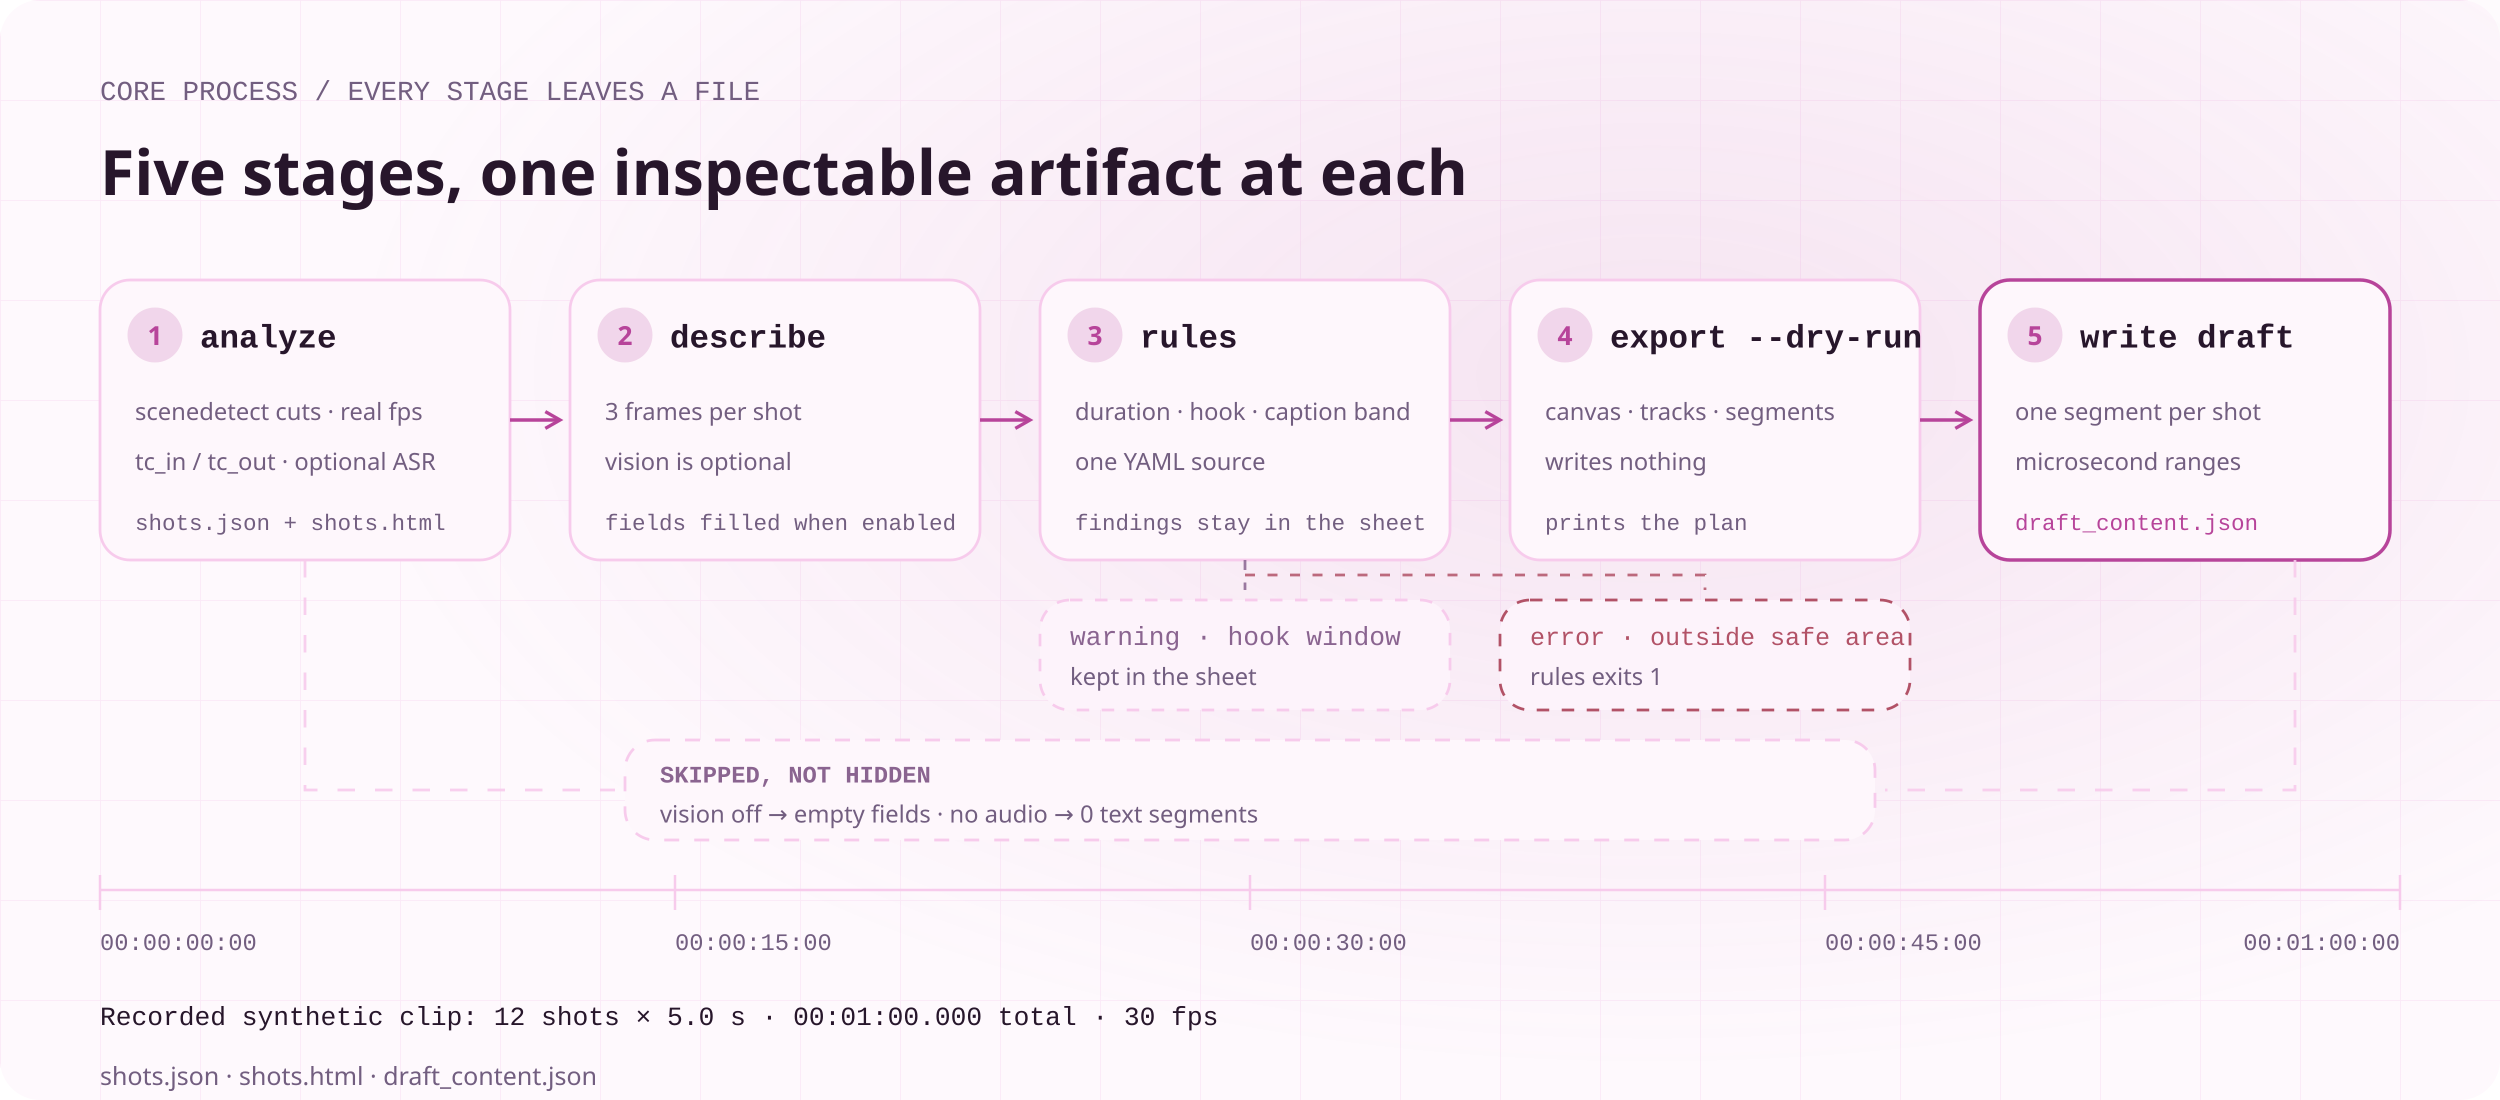
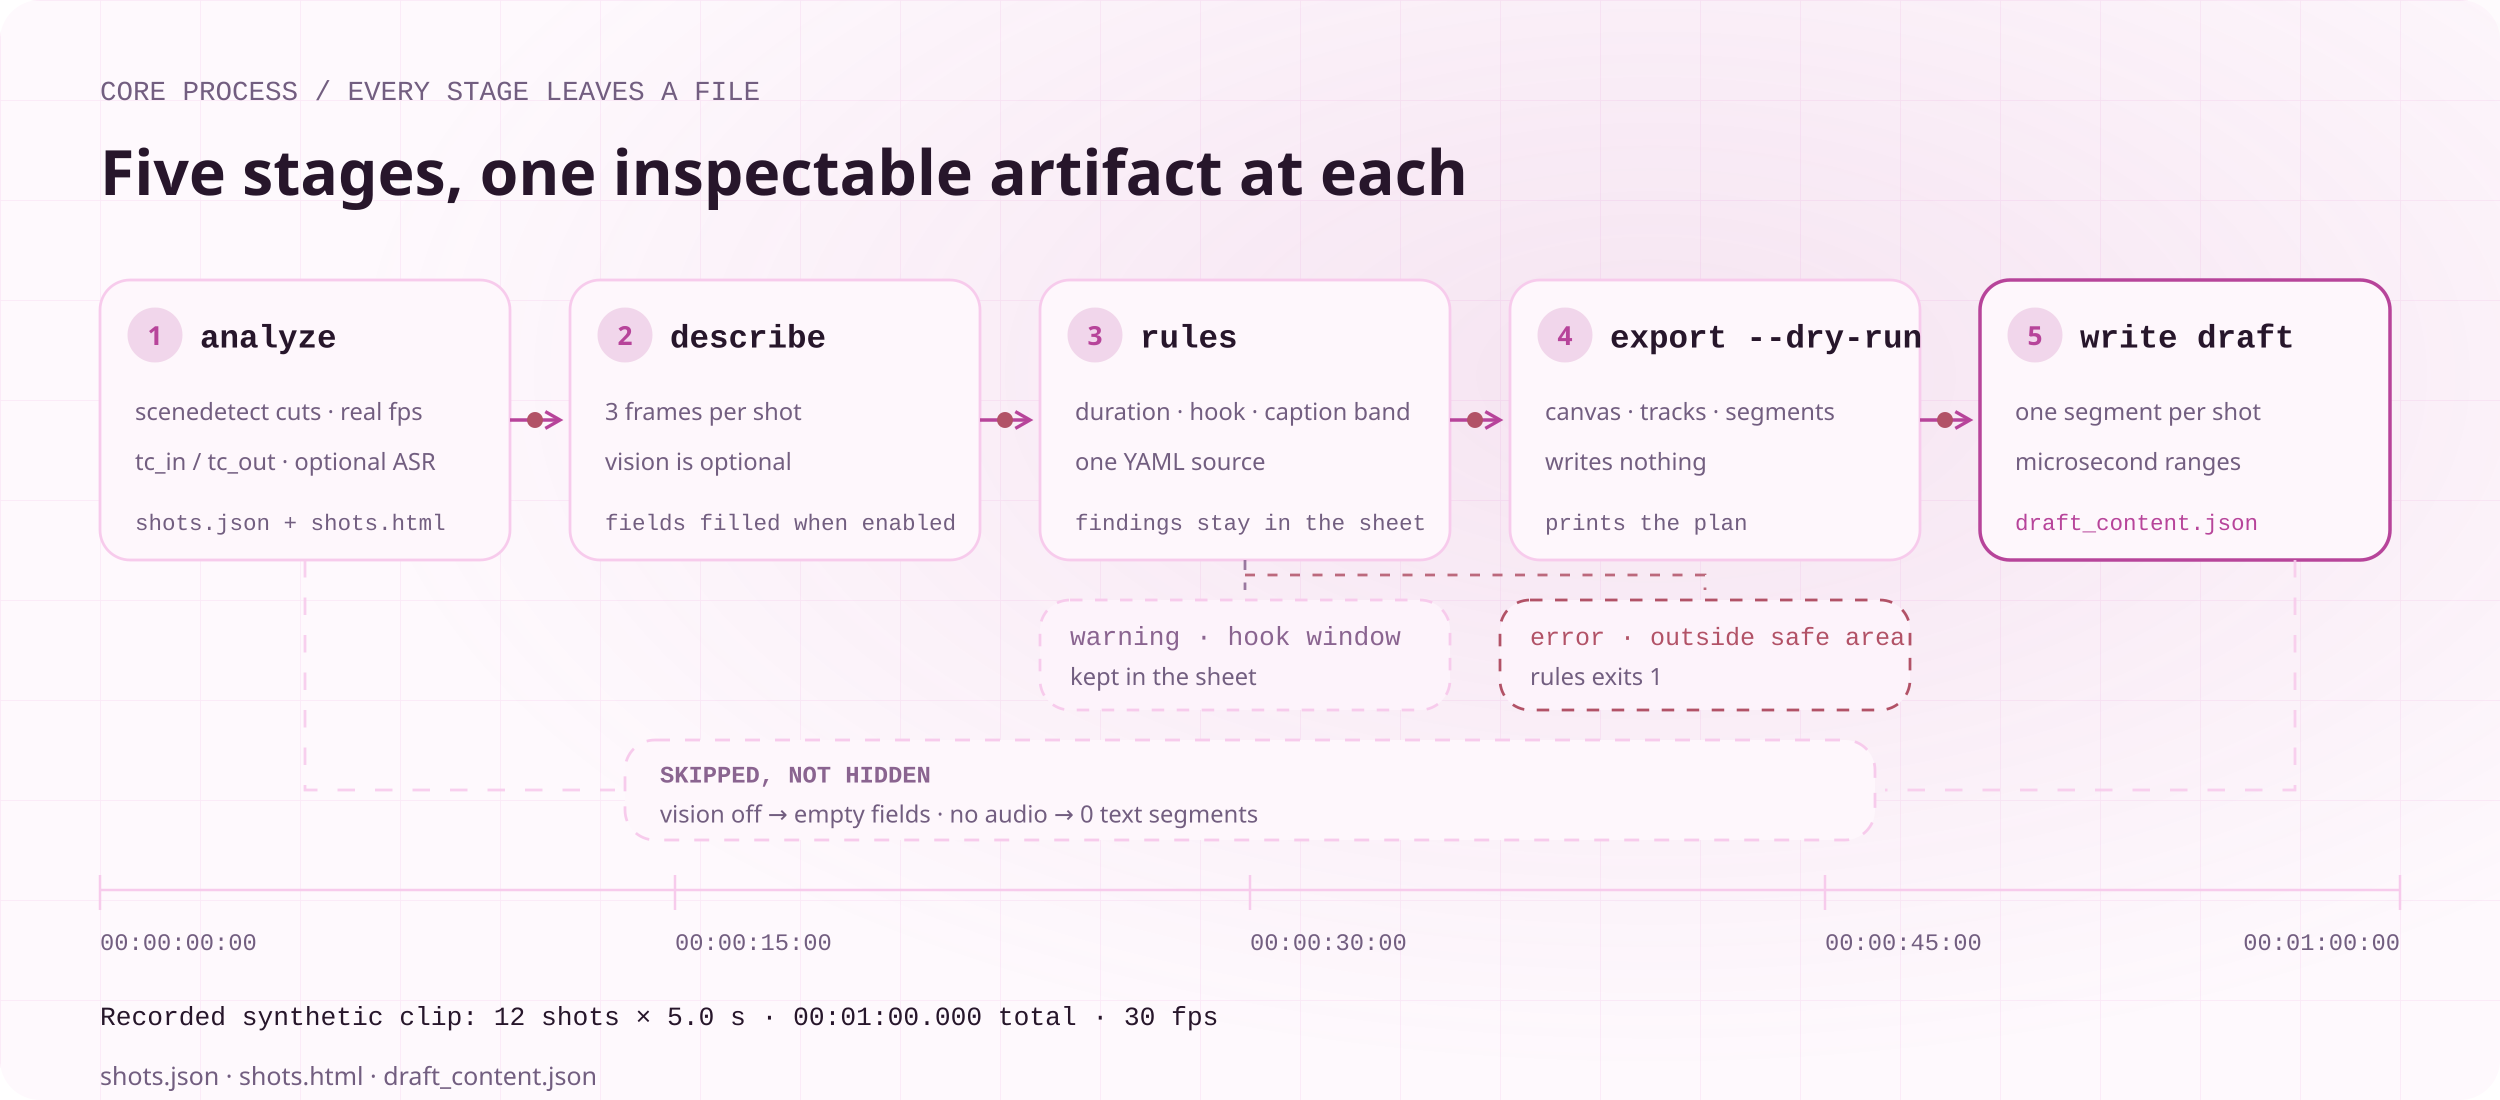
<svg xmlns="http://www.w3.org/2000/svg" viewBox="0 0 1000 440" width="1000" height="440" font-family="'Space Grotesk', 'PingFang SC', 'Hiragino Sans GB', 'Microsoft YaHei', system-ui, sans-serif" data-palette="e656c2-e76a85-edacf6-112c17ac6da9" role="img" aria-labelledby="process-light-t process-light-d">
  <defs>
    <linearGradient id="process-light-neon" x1="0" y1="0" x2="1" y2="1">
      <stop stop-color="#b7449a" />
      <stop offset=".55" stop-color="#b25267" />
      <stop offset="1" stop-color="#8a6490" />
    </linearGradient>
    <radialGradient id="process-light-halo">
      <stop stop-color="#b7449a" stop-opacity="0.12" />
      <stop offset="1" stop-color="#b7449a" stop-opacity="0" />
    </radialGradient>
    <pattern id="process-light-grid" width="40" height="40" patternUnits="userSpaceOnUse">
      <path d="M40 0H0V40" fill="none" stroke="#f7cbec" stroke-opacity=".45" stroke-width=".7" />
    </pattern>
    <filter id="process-light-glow" x="-70%" y="-70%" width="240%" height="240%">
      <feGaussianBlur stdDeviation="2.5" result="b" />
      <feMerge>
        <feMergeNode in="b" />
        <feMergeNode in="SourceGraphic" />
      </feMerge>
    </filter>
    <marker id="process-light-arrow" viewBox="0 0 10 10" refX="8" refY="5" markerWidth="6" markerHeight="6" orient="auto-start-reverse">
      <path d="m1 1 7 4-7 4" fill="none" stroke="#b7449a" stroke-width="1.6" />
    </marker>
  </defs>
  <style>
.flow{stroke-dasharray:7 12;animation:flow 5.5s linear infinite}
.pulse{animation:pulse 5s ease-in-out infinite}
.trace{animation:trace 6.5s linear infinite}
@keyframes flow{to{stroke-dashoffset:-152}}
@keyframes pulse{0%,100%{opacity:.3}50%{opacity:1}}
@keyframes trace{0%{opacity:0}14%,86%{opacity:.8}100%{opacity:0}}
@media(prefers-reduced-motion:reduce){.flow,.pulse,.trace{animation:none}
.flow{stroke-dasharray:none}.pulse,.trace{opacity:.7}}
</style>
  <rect width="1000" height="440" rx="16" fill="#fef9fd" />
  <rect width="1000" height="440" rx="16" fill="url(#process-light-grid)" opacity="0.75" />
  <ellipse cx="660" cy="149.6" rx="520" ry="281.6" fill="url(#process-light-halo)" />
  <text x="40" y="40" font-family="ui-monospace, 'SF Mono', Menlo, Consolas, 'Courier New', monospace" font-size="11" fill="#725e80" font-weight="400" text-anchor="start" opacity="1">CORE PROCESS / EVERY STAGE LEAVES A FILE</text>
  <text x="40" y="78" font-family="'Space Grotesk', 'PingFang SC', 'Hiragino Sans GB', 'Microsoft YaHei', system-ui, sans-serif" font-size="25" fill="#27162b" font-weight="600" text-anchor="start" opacity="1">Five stages, one inspectable artifact at each</text>
  <rect x="40" y="112" width="164" height="112" rx="12" fill="#fef7fc" stroke="#f7cbec" stroke-width="1.1" opacity="1" />
  <circle cx="62" cy="134" r="11" fill="#b7449a" opacity=".18" />
  <text x="62" y="138" font-family="'Space Grotesk', 'PingFang SC', 'Hiragino Sans GB', 'Microsoft YaHei', system-ui, sans-serif" font-size="10.5" fill="#b7449a" font-weight="700" text-anchor="middle" opacity="1">1</text>
  <text x="80" y="139" font-family="ui-monospace, 'SF Mono', Menlo, Consolas, 'Courier New', monospace" font-size="13" fill="#27162b" font-weight="600" text-anchor="start" opacity="1">analyze</text>
  <text x="54" y="168" font-family="'Space Grotesk', 'PingFang SC', 'Hiragino Sans GB', 'Microsoft YaHei', system-ui, sans-serif" font-size="9.5" fill="#725e80" font-weight="400" text-anchor="start" opacity="1">scenedetect cuts · real fps</text>
  <text x="54" y="188" font-family="'Space Grotesk', 'PingFang SC', 'Hiragino Sans GB', 'Microsoft YaHei', system-ui, sans-serif" font-size="9.5" fill="#725e80" font-weight="400" text-anchor="start" opacity="1">tc_in / tc_out · optional ASR</text>
  <text x="54" y="212" font-family="ui-monospace, 'SF Mono', Menlo, Consolas, 'Courier New', monospace" font-size="9" fill="#725e80" font-weight="400" text-anchor="start" opacity="1">shots.json + shots.html</text>
  <path d="M204 168L224 168" fill="none" stroke="#b7449a" stroke-width="1.4" stroke-opacity="1" marker-end="url(#process-light-arrow)" />
+   <circle class="pulse" cx="214" cy="168" r="3.2" fill="#b25267" style="animation-delay:-0.6s" />
  <rect x="228" y="112" width="164" height="112" rx="12" fill="#fef7fc" stroke="#f7cbec" stroke-width="1.1" opacity="1" />
  <circle cx="250" cy="134" r="11" fill="#b7449a" opacity=".18" />
  <text x="250" y="138" font-family="'Space Grotesk', 'PingFang SC', 'Hiragino Sans GB', 'Microsoft YaHei', system-ui, sans-serif" font-size="10.5" fill="#b7449a" font-weight="700" text-anchor="middle" opacity="1">2</text>
  <text x="268" y="139" font-family="ui-monospace, 'SF Mono', Menlo, Consolas, 'Courier New', monospace" font-size="13" fill="#27162b" font-weight="600" text-anchor="start" opacity="1">describe</text>
  <text x="242" y="168" font-family="'Space Grotesk', 'PingFang SC', 'Hiragino Sans GB', 'Microsoft YaHei', system-ui, sans-serif" font-size="9.5" fill="#725e80" font-weight="400" text-anchor="start" opacity="1">3 frames per shot</text>
  <text x="242" y="188" font-family="'Space Grotesk', 'PingFang SC', 'Hiragino Sans GB', 'Microsoft YaHei', system-ui, sans-serif" font-size="9.5" fill="#725e80" font-weight="400" text-anchor="start" opacity="1">vision is optional</text>
  <text x="242" y="212" font-family="ui-monospace, 'SF Mono', Menlo, Consolas, 'Courier New', monospace" font-size="9" fill="#725e80" font-weight="400" text-anchor="start" opacity="1">fields filled when enabled</text>
  <path d="M392 168L412 168" fill="none" stroke="#b7449a" stroke-width="1.4" stroke-opacity="1" marker-end="url(#process-light-arrow)" />
+   <circle class="pulse" cx="402" cy="168" r="3.2" fill="#b25267" style="animation-delay:-1.3s" />
  <rect x="416" y="112" width="164" height="112" rx="12" fill="#fef7fc" stroke="#f7cbec" stroke-width="1.1" opacity="1" />
  <circle cx="438" cy="134" r="11" fill="#b7449a" opacity=".18" />
  <text x="438" y="138" font-family="'Space Grotesk', 'PingFang SC', 'Hiragino Sans GB', 'Microsoft YaHei', system-ui, sans-serif" font-size="10.5" fill="#b7449a" font-weight="700" text-anchor="middle" opacity="1">3</text>
  <text x="456" y="139" font-family="ui-monospace, 'SF Mono', Menlo, Consolas, 'Courier New', monospace" font-size="13" fill="#27162b" font-weight="600" text-anchor="start" opacity="1">rules</text>
  <text x="430" y="168" font-family="'Space Grotesk', 'PingFang SC', 'Hiragino Sans GB', 'Microsoft YaHei', system-ui, sans-serif" font-size="9.5" fill="#725e80" font-weight="400" text-anchor="start" opacity="1">duration · hook · caption band</text>
  <text x="430" y="188" font-family="'Space Grotesk', 'PingFang SC', 'Hiragino Sans GB', 'Microsoft YaHei', system-ui, sans-serif" font-size="9.5" fill="#725e80" font-weight="400" text-anchor="start" opacity="1">one YAML source</text>
  <text x="430" y="212" font-family="ui-monospace, 'SF Mono', Menlo, Consolas, 'Courier New', monospace" font-size="9" fill="#725e80" font-weight="400" text-anchor="start" opacity="1">findings stay in the sheet</text>
  <path d="M580 168L600 168" fill="none" stroke="#b7449a" stroke-width="1.4" stroke-opacity="1" marker-end="url(#process-light-arrow)" />
+   <circle class="pulse" cx="590" cy="168" r="3.2" fill="#b25267" style="animation-delay:-2s" />
  <rect x="604" y="112" width="164" height="112" rx="12" fill="#fef7fc" stroke="#f7cbec" stroke-width="1.1" opacity="1" />
  <circle cx="626" cy="134" r="11" fill="#b7449a" opacity=".18" />
  <text x="626" y="138" font-family="'Space Grotesk', 'PingFang SC', 'Hiragino Sans GB', 'Microsoft YaHei', system-ui, sans-serif" font-size="10.5" fill="#b7449a" font-weight="700" text-anchor="middle" opacity="1">4</text>
  <text x="644" y="139" font-family="ui-monospace, 'SF Mono', Menlo, Consolas, 'Courier New', monospace" font-size="13" fill="#27162b" font-weight="600" text-anchor="start" opacity="1">export --dry-run</text>
  <text x="618" y="168" font-family="'Space Grotesk', 'PingFang SC', 'Hiragino Sans GB', 'Microsoft YaHei', system-ui, sans-serif" font-size="9.5" fill="#725e80" font-weight="400" text-anchor="start" opacity="1">canvas · tracks · segments</text>
  <text x="618" y="188" font-family="'Space Grotesk', 'PingFang SC', 'Hiragino Sans GB', 'Microsoft YaHei', system-ui, sans-serif" font-size="9.5" fill="#725e80" font-weight="400" text-anchor="start" opacity="1">writes nothing</text>
  <text x="618" y="212" font-family="ui-monospace, 'SF Mono', Menlo, Consolas, 'Courier New', monospace" font-size="9" fill="#725e80" font-weight="400" text-anchor="start" opacity="1">prints the plan</text>
  <path d="M768 168L788 168" fill="none" stroke="#b7449a" stroke-width="1.4" stroke-opacity="1" marker-end="url(#process-light-arrow)" />
+   <circle class="pulse" cx="778" cy="168" r="3.2" fill="#b25267" style="animation-delay:-2.7s" />
  <rect x="792" y="112" width="164" height="112" rx="12" fill="#fef7fc" stroke="#b7449a" stroke-width="1.4" opacity="1" />
  <circle cx="814" cy="134" r="11" fill="#b7449a" opacity=".18" />
  <text x="814" y="138" font-family="'Space Grotesk', 'PingFang SC', 'Hiragino Sans GB', 'Microsoft YaHei', system-ui, sans-serif" font-size="10.5" fill="#b7449a" font-weight="700" text-anchor="middle" opacity="1">5</text>
  <text x="832" y="139" font-family="ui-monospace, 'SF Mono', Menlo, Consolas, 'Courier New', monospace" font-size="13" fill="#27162b" font-weight="600" text-anchor="start" opacity="1">write draft</text>
  <text x="806" y="168" font-family="'Space Grotesk', 'PingFang SC', 'Hiragino Sans GB', 'Microsoft YaHei', system-ui, sans-serif" font-size="9.5" fill="#725e80" font-weight="400" text-anchor="start" opacity="1">one segment per shot</text>
  <text x="806" y="188" font-family="'Space Grotesk', 'PingFang SC', 'Hiragino Sans GB', 'Microsoft YaHei', system-ui, sans-serif" font-size="9.5" fill="#725e80" font-weight="400" text-anchor="start" opacity="1">microsecond ranges</text>
  <text x="806" y="212" font-family="ui-monospace, 'SF Mono', Menlo, Consolas, 'Courier New', monospace" font-size="9" fill="#b7449a" font-weight="400" text-anchor="start" opacity="1">draft_content.json</text>
  <rect x="416" y="240" width="164" height="44" rx="12" fill="#fdf3fb" stroke="#f7cbec" stroke-width="1.1" opacity="1" stroke-dasharray="5 5" />
  <text x="428" y="258" font-family="ui-monospace, 'SF Mono', Menlo, Consolas, 'Courier New', monospace" font-size="10.5" fill="#8a6490" font-weight="400" text-anchor="start" opacity="1">warning · hook window</text>
  <text x="428" y="274" font-family="'Space Grotesk', 'PingFang SC', 'Hiragino Sans GB', 'Microsoft YaHei', system-ui, sans-serif" font-size="9.5" fill="#725e80" font-weight="400" text-anchor="start" opacity="1">kept in the sheet</text>
  <rect x="600" y="240" width="164" height="44" rx="12" fill="#fdf3fb" stroke="#b25267" stroke-width="1.1" opacity="1" stroke-dasharray="5 5" />
  <text x="612" y="258" font-family="ui-monospace, 'SF Mono', Menlo, Consolas, 'Courier New', monospace" font-size="10" fill="#b25267" font-weight="400" text-anchor="start" opacity="1">error · outside safe area</text>
  <text x="612" y="274" font-family="'Space Grotesk', 'PingFang SC', 'Hiragino Sans GB', 'Microsoft YaHei', system-ui, sans-serif" font-size="9.5" fill="#725e80" font-weight="400" text-anchor="start" opacity="1">rules exits 1</text>
  <path d="M498 224V236" fill="none" stroke="#8a6490" stroke-width="1.1" stroke-dasharray="4 5" opacity=".85" />
  <path d="M498 230H682V236" fill="none" stroke="#b25267" stroke-width="1.1" stroke-dasharray="4 5" opacity=".85" />
  <path d="M122 224V316H246M918 224V316H754" fill="none" stroke="#f7cbec" stroke-width="1.1" stroke-dasharray="7 8" opacity=".9" />
  <rect x="250" y="296" width="500" height="40" rx="12" fill="#fef7fc" stroke="#f7cbec" stroke-width="1.1" opacity="1" stroke-dasharray="6 6" />
  <text x="264" y="313" font-family="ui-monospace, 'SF Mono', Menlo, Consolas, 'Courier New', monospace" font-size="9.5" fill="#8a6490" font-weight="700" text-anchor="start" opacity="1">SKIPPED, NOT HIDDEN</text>
  <text x="264" y="329" font-family="'Space Grotesk', 'PingFang SC', 'Hiragino Sans GB', 'Microsoft YaHei', system-ui, sans-serif" font-size="9.5" fill="#725e80" font-weight="400" text-anchor="start" opacity="1">vision off → empty fields  ·  no audio → 0 text segments</text>
  <line x1="40" y1="356" x2="960" y2="356" stroke="#f7cbec" stroke-width="1" stroke-opacity="1" />
  <line x1="40" y1="350" x2="40" y2="364" stroke="#f7cbec" stroke-width="1" stroke-opacity="1" />
  <text x="40" y="380" font-family="ui-monospace, 'SF Mono', Menlo, Consolas, 'Courier New', monospace" font-size="9.5" fill="#725e80" font-weight="400" text-anchor="start" opacity="1">00:00:00:00</text>
  <line x1="270" y1="350" x2="270" y2="364" stroke="#f7cbec" stroke-width="1" stroke-opacity="1" />
  <text x="270" y="380" font-family="ui-monospace, 'SF Mono', Menlo, Consolas, 'Courier New', monospace" font-size="9.5" fill="#725e80" font-weight="400" text-anchor="start" opacity="1">00:00:15:00</text>
  <line x1="500" y1="350" x2="500" y2="364" stroke="#f7cbec" stroke-width="1" stroke-opacity="1" />
  <text x="500" y="380" font-family="ui-monospace, 'SF Mono', Menlo, Consolas, 'Courier New', monospace" font-size="9.5" fill="#725e80" font-weight="400" text-anchor="start" opacity="1">00:00:30:00</text>
  <line x1="730" y1="350" x2="730" y2="364" stroke="#f7cbec" stroke-width="1" stroke-opacity="1" />
  <text x="730" y="380" font-family="ui-monospace, 'SF Mono', Menlo, Consolas, 'Courier New', monospace" font-size="9.5" fill="#725e80" font-weight="400" text-anchor="start" opacity="1">00:00:45:00</text>
  <line x1="960" y1="350" x2="960" y2="364" stroke="#f7cbec" stroke-width="1" stroke-opacity="1" />
  <text x="960" y="380" font-family="ui-monospace, 'SF Mono', Menlo, Consolas, 'Courier New', monospace" font-size="9.5" fill="#725e80" font-weight="400" text-anchor="end" opacity="1">00:01:00:00</text>
  <text x="40" y="410" font-family="ui-monospace, 'SF Mono', Menlo, Consolas, 'Courier New', monospace" font-size="10.5" fill="#27162b" font-weight="400" text-anchor="start" opacity="1">Recorded synthetic clip: 12 shots × 5.0 s · 00:01:00.000 total · 30 fps</text>
  <text x="40" y="434" font-family="'Space Grotesk', 'PingFang SC', 'Hiragino Sans GB', 'Microsoft YaHei', system-ui, sans-serif" font-size="10" fill="#725e80" font-weight="400" text-anchor="start" opacity="1">shots.json · shots.html · draft_content.json</text>
</svg>
